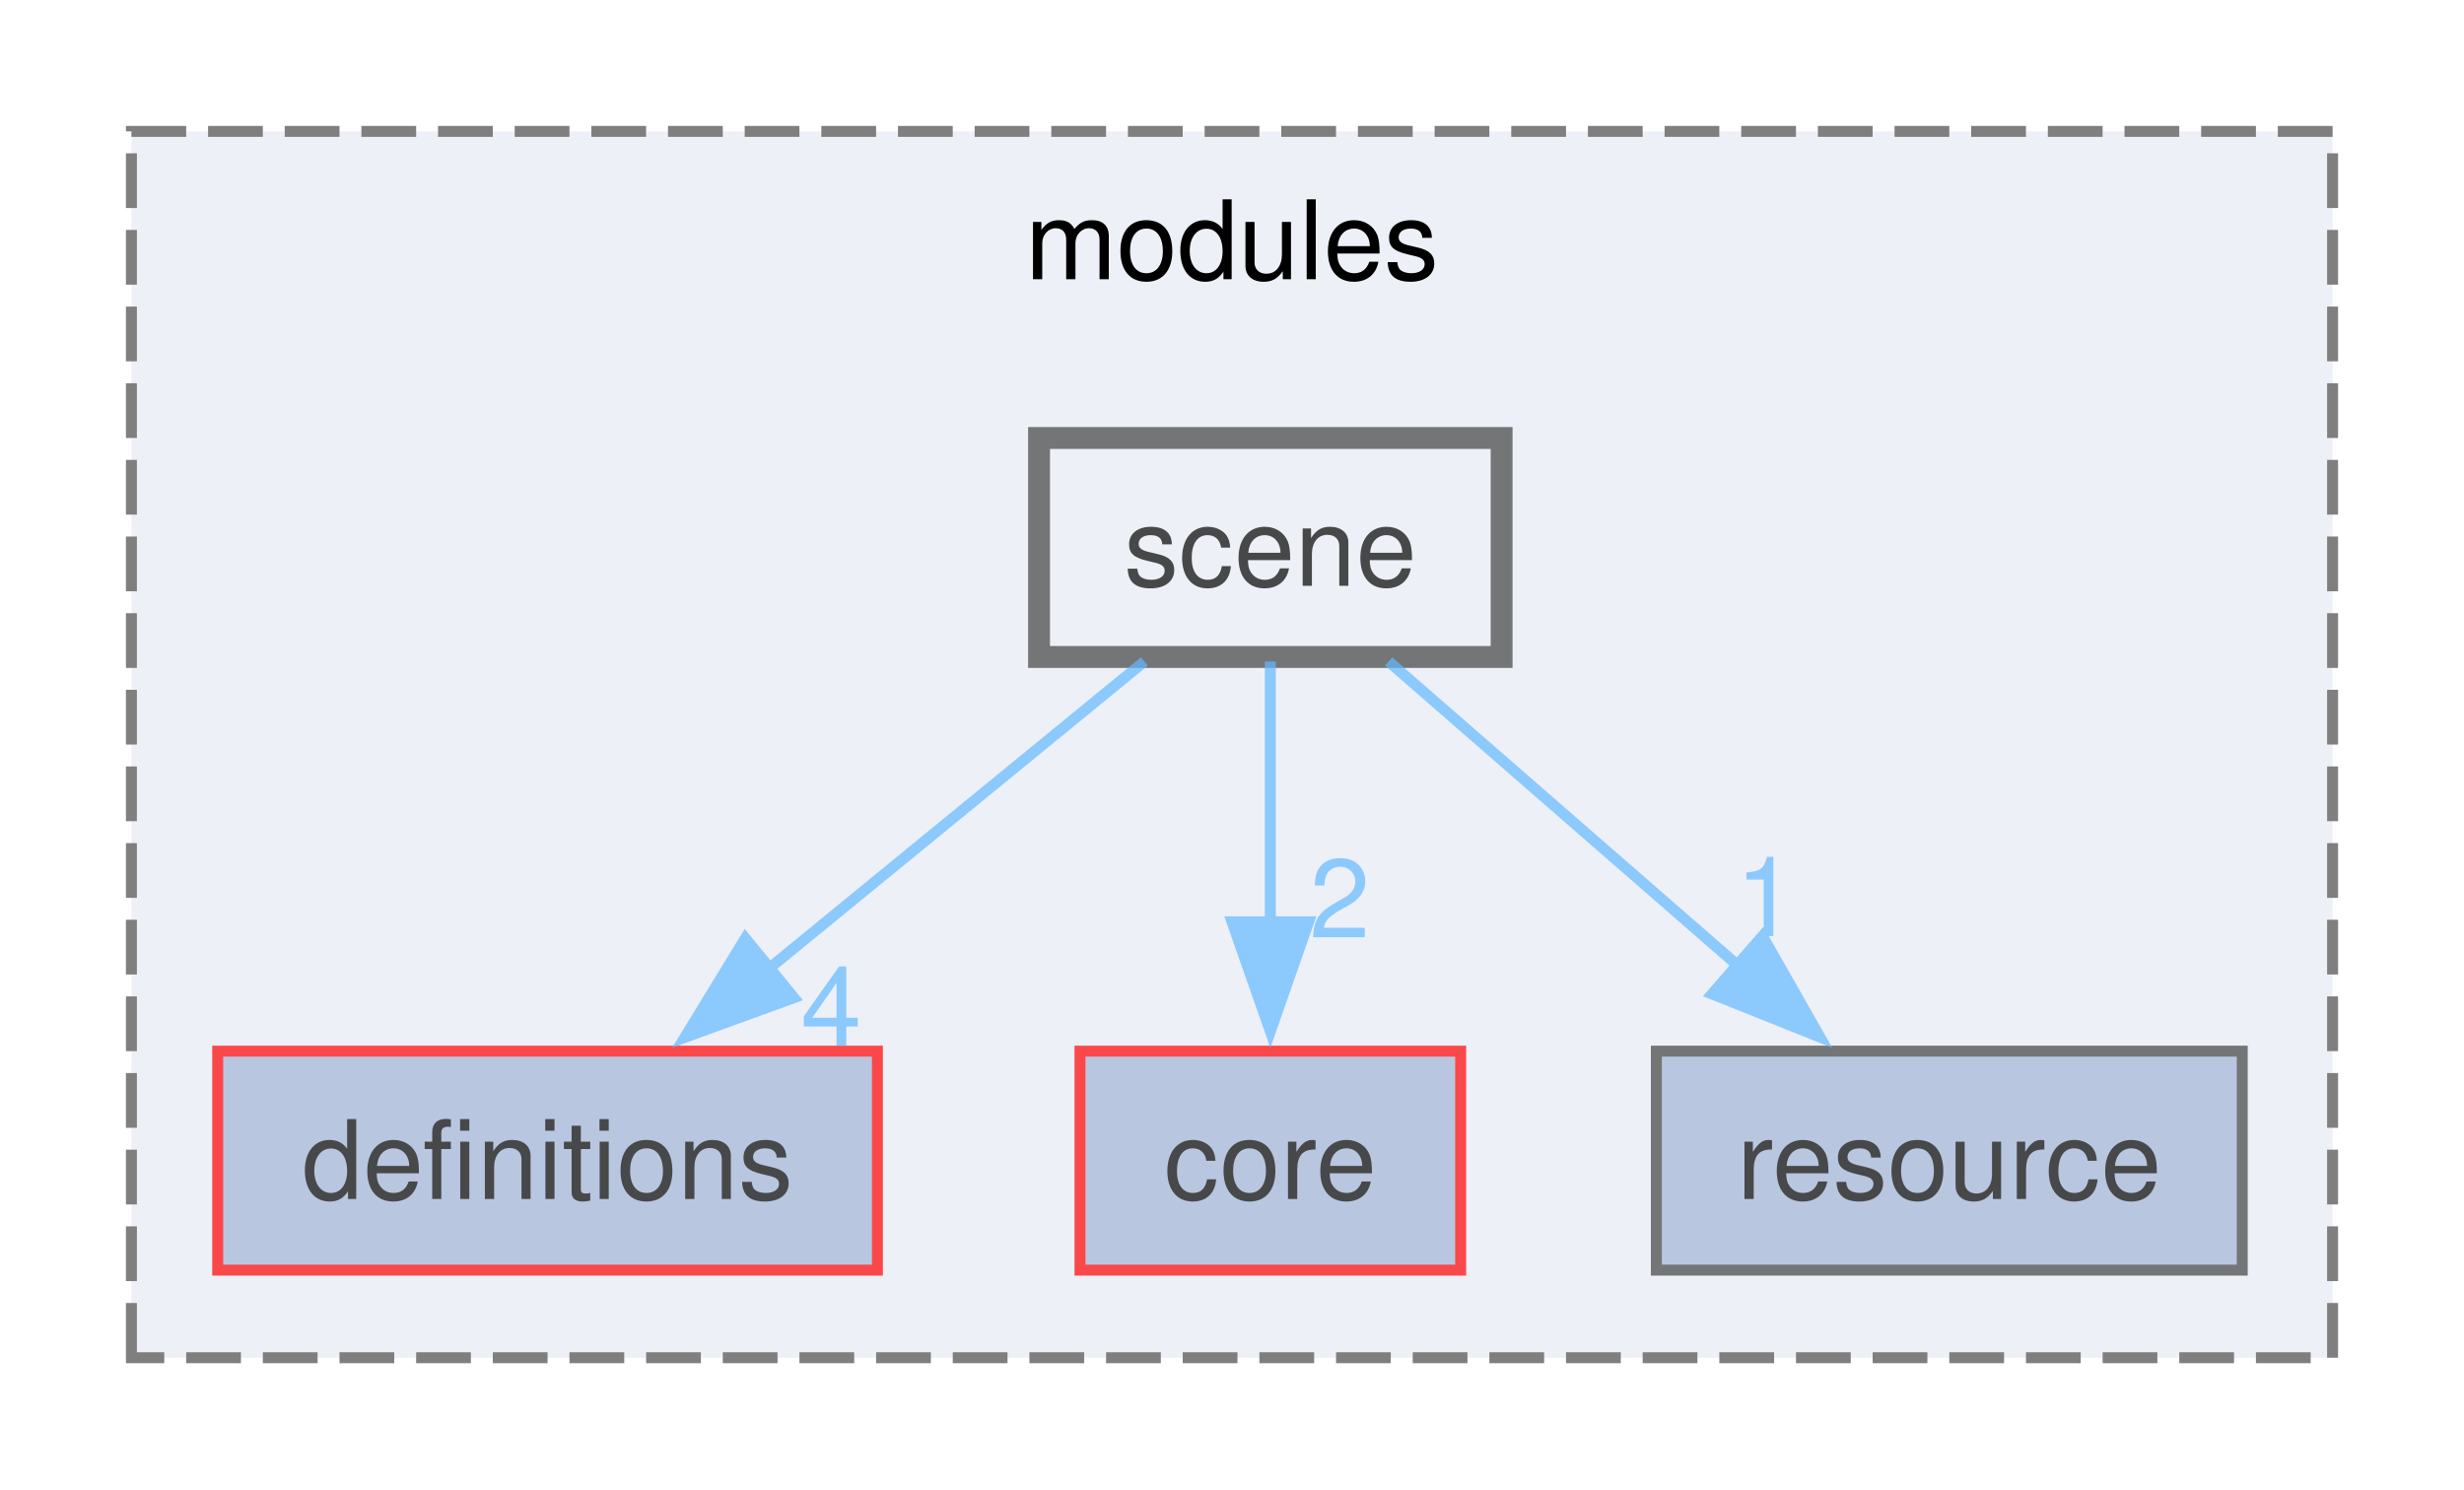
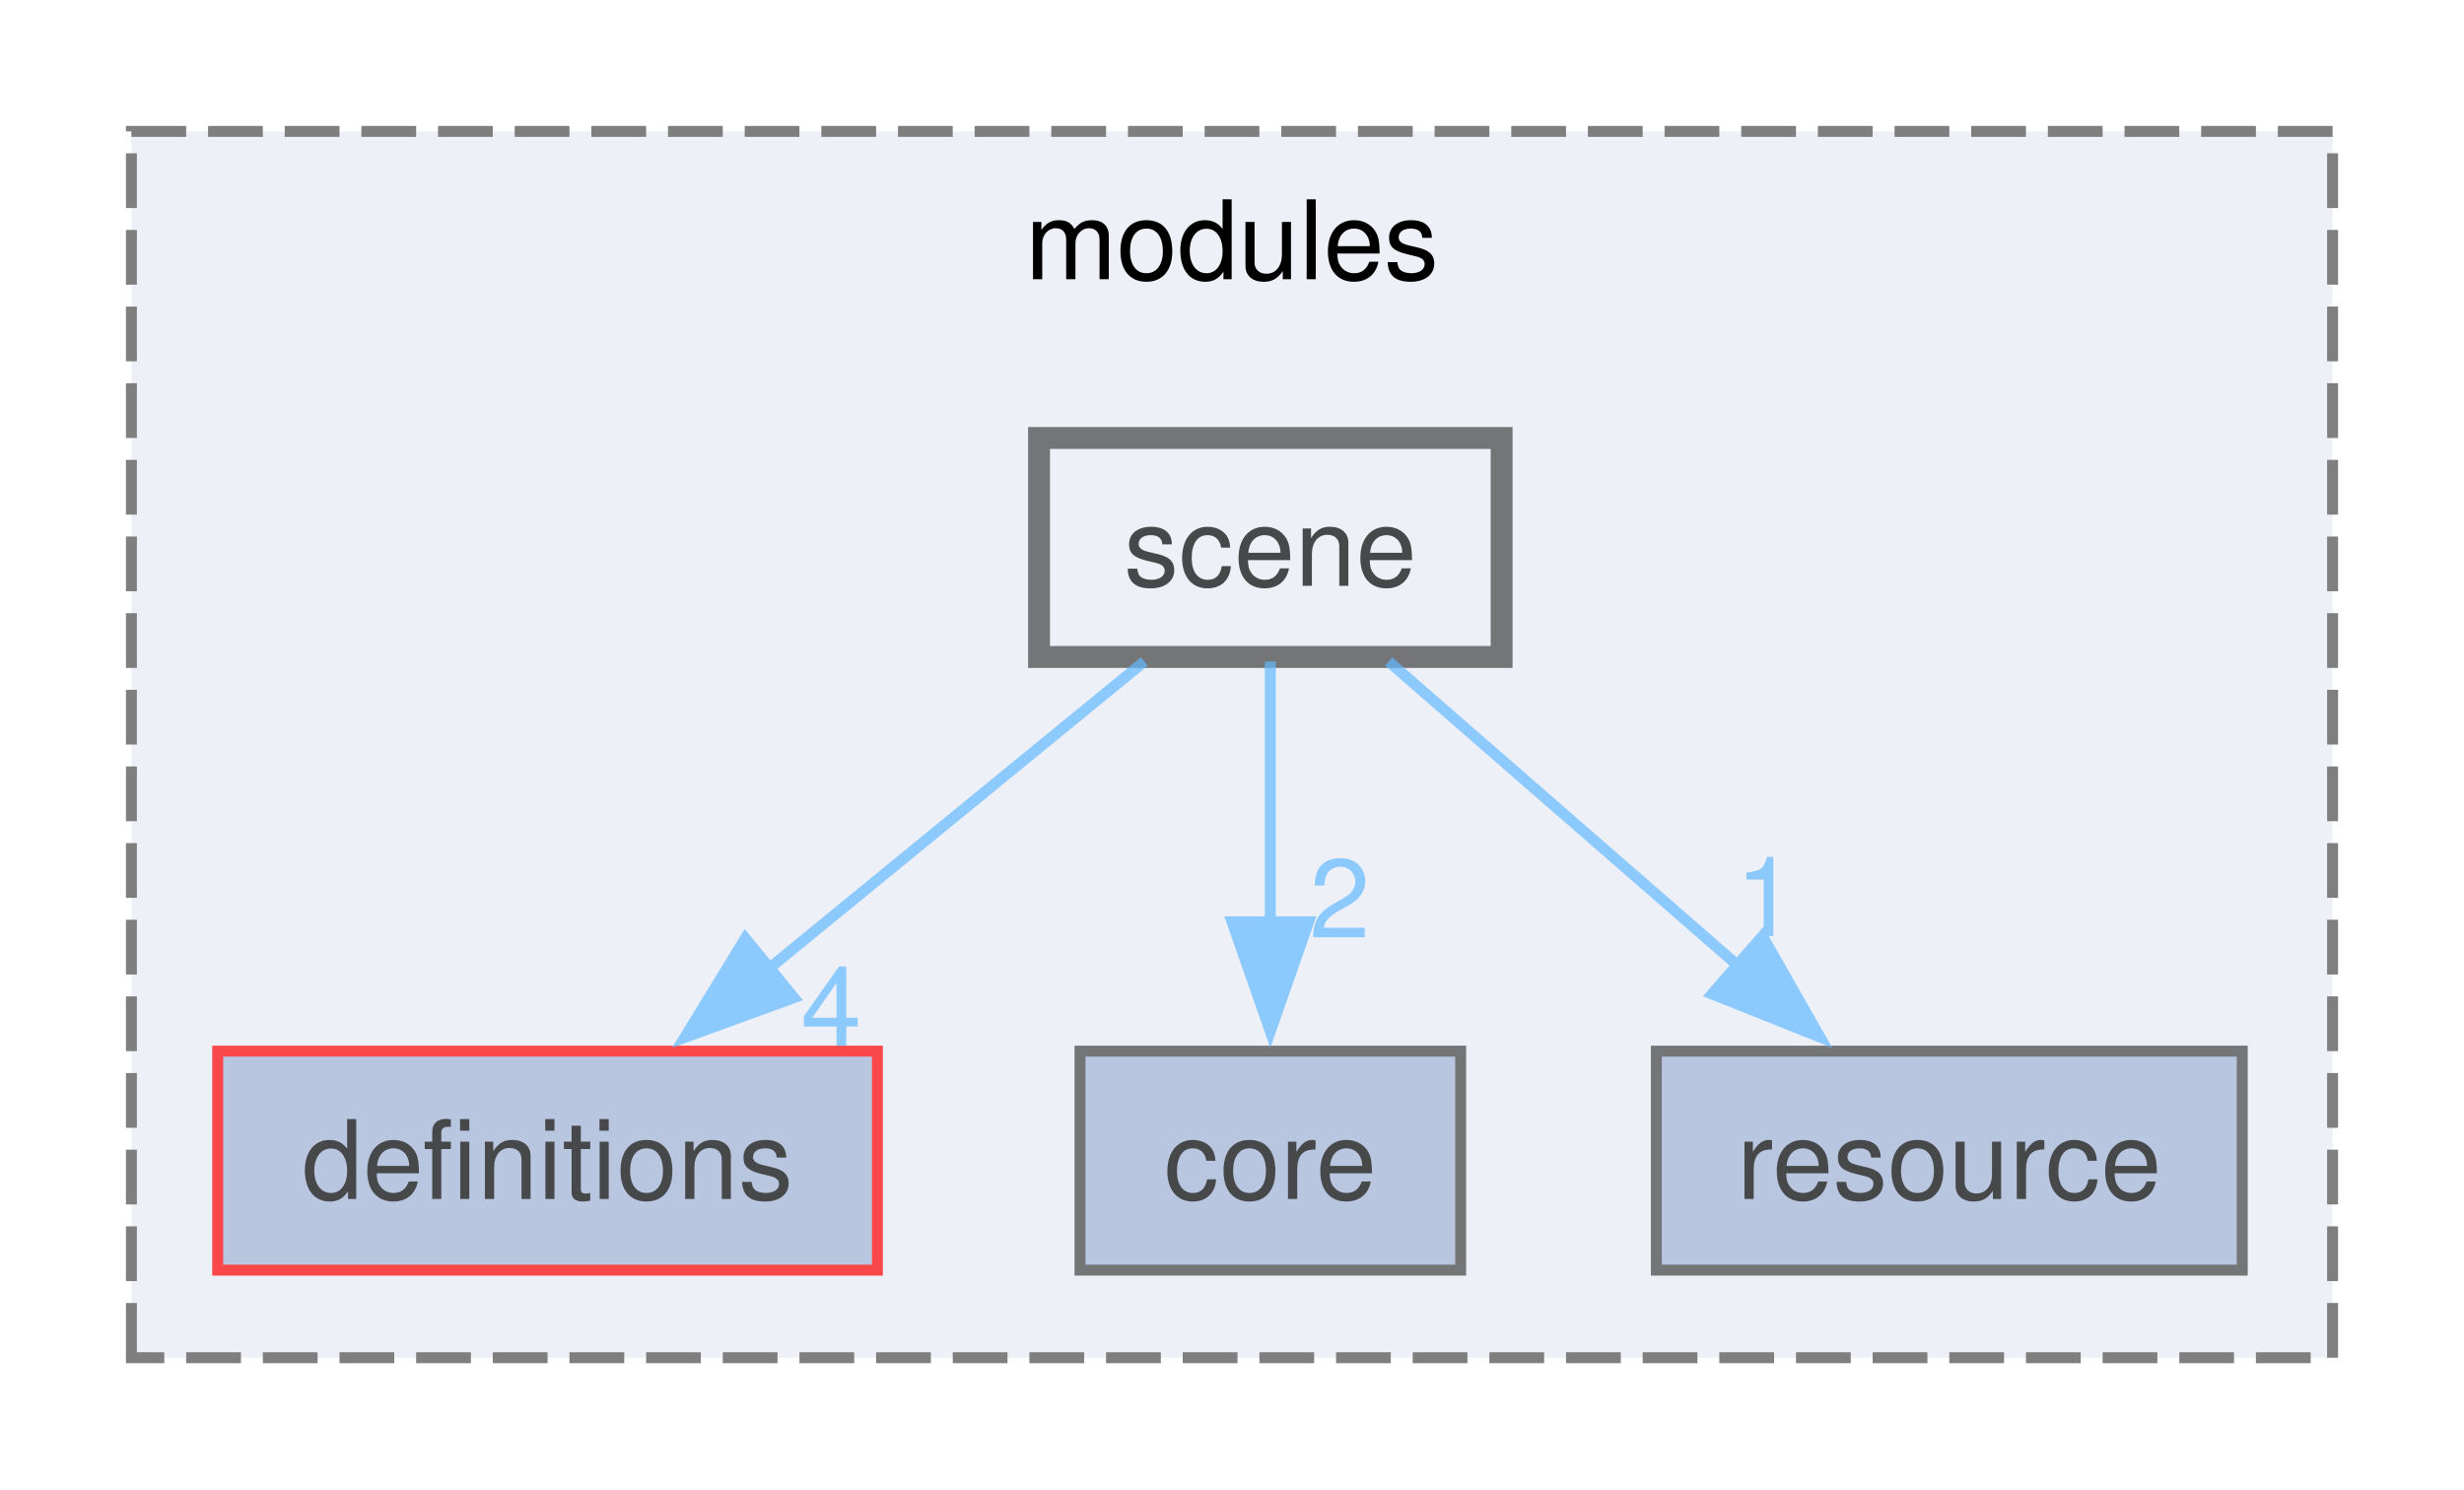
<svg xmlns="http://www.w3.org/2000/svg" xmlns:xlink="http://www.w3.org/1999/xlink" width="225pt" height="136pt" viewBox="0.00 0.00 225.00 136.00">
  <svg id="main" version="1.1" xml:space="preserve">
    <style type="text/css">
.node, .edge {opacity: 0.7;}
.node.selected, .edge.selected {opacity: 1;}
.edge:hover path { stroke: red; }
.edge:hover polygon { stroke: red; fill: red; }
</style>
    <svg id="graph" class="graph">
      <g id="graph0" class="graph" transform="scale(1 1) rotate(0) translate(4 132)">
        <g id="clust1" class="cluster">
          <g id="a_clust1">
            <a xlink:href="dir_a6d3f3cd5ce2d0140642e50638afddda.html" target="_top" xlink:title="modules">
              <polygon fill="#edf0f7" stroke="#7f7f7f" stroke-dasharray="5,2" points="8,-8 8,-120 209,-120 209,-8 8,-8" />
              <text xml:space="preserve" text-anchor="middle" x="108.5" y="-106.5" font-family="Helvetica,sans-Serif" font-size="10.00">modules</text>
            </a>
          </g>
        </g>
        <g id="node1" class="node">
          <g id="a_node1">
            <a xlink:href="dir_9bb0b61234714e0272a4587be2b9fb30.html" target="_top" xlink:title="definitions">
              <polygon fill="#a2b4d6" stroke="red" points="76.12,-36 15.88,-36 15.88,-16 76.12,-16 76.12,-36" />
              <text xml:space="preserve" text-anchor="middle" x="46" y="-22.5" font-family="Helvetica,sans-Serif" font-size="10.00">definitions</text>
            </a>
          </g>
        </g>
        <g id="node2" class="node">
          <g id="a_node2">
            <a xlink:href="dir_cb4a5b12b72a112763cb8fa56446af32.html" target="_top" xlink:title="core">
-               <polygon fill="#a2b4d6" stroke="red" points="129.38,-36 94.62,-36 94.62,-16 129.38,-16 129.38,-36" />
+               <polygon fill="#a2b4d6" stroke="#404040" points="129.38,-36 94.62,-36 94.62,-16 129.38,-16 129.38,-36" />
              <text xml:space="preserve" text-anchor="middle" x="112" y="-22.5" font-family="Helvetica,sans-Serif" font-size="10.00">core</text>
            </a>
          </g>
        </g>
        <g id="node3" class="node">
          <g id="a_node3">
            <a xlink:href="dir_aac77115b0e189d7522835d9d581158b.html" target="_top" xlink:title="resource">
              <polygon fill="#a2b4d6" stroke="#404040" points="200.75,-36 147.25,-36 147.25,-16 200.75,-16 200.75,-36" />
              <text xml:space="preserve" text-anchor="middle" x="174" y="-22.5" font-family="Helvetica,sans-Serif" font-size="10.00">resource</text>
            </a>
          </g>
        </g>
        <g id="node4" class="node">
          <g id="a_node4">
            <a xlink:href="dir_32cd31bf577210cfc51bf650cdbf6a69.html" target="_top" xlink:title="scene">
              <polygon fill="#edf0f7" stroke="#404040" stroke-width="2" points="133.12,-92 90.88,-92 90.88,-72 133.12,-72 133.12,-92" />
              <text xml:space="preserve" text-anchor="middle" x="112" y="-78.5" font-family="Helvetica,sans-Serif" font-size="10.00">scene</text>
            </a>
          </g>
        </g>
        <g id="edge1" class="edge">
          <g id="a_edge1">
            <a xlink:href="dir_000019_000002.html" target="_top">
              <path fill="none" stroke="#63b8ff" d="M100.5,-71.59C91.04,-63.85 77.4,-52.69 66.13,-43.47" />
              <polygon fill="#63b8ff" stroke="#63b8ff" points="68.49,-40.88 58.54,-37.26 64.06,-46.3 68.49,-40.88" />
            </a>
          </g>
          <g id="a_edge1-headlabel">
            <a xlink:href="dir_000019_000002.html" target="_top" xlink:title="4">
              <text xml:space="preserve" text-anchor="middle" x="71.9" y="-36.5" font-family="Helvetica,sans-Serif" font-size="10.00" fill="#63b8ff">4</text>
            </a>
          </g>
        </g>
        <g id="edge3" class="edge">
          <g id="a_edge3">
            <a xlink:href="dir_000019_000001.html" target="_top">
              <path fill="none" stroke="#63b8ff" d="M112,-71.59C112,-65.01 112,-55.96 112,-47.73" />
              <polygon fill="#63b8ff" stroke="#63b8ff" points="115.5,-47.81 112,-37.81 108.5,-47.81 115.5,-47.81" />
            </a>
          </g>
          <g id="a_edge3-headlabel">
            <a xlink:href="dir_000019_000001.html" target="_top" xlink:title="2">
              <text xml:space="preserve" text-anchor="middle" x="118.34" y="-46.39" font-family="Helvetica,sans-Serif" font-size="10.00" fill="#63b8ff">2</text>
            </a>
          </g>
        </g>
        <g id="edge2" class="edge">
          <g id="a_edge2">
            <a xlink:href="dir_000019_000018.html" target="_top">
              <path fill="none" stroke="#63b8ff" d="M122.8,-71.59C131.6,-63.93 144.25,-52.91 154.77,-43.75" />
              <polygon fill="#63b8ff" stroke="#63b8ff" points="156.94,-46.5 162.18,-37.29 152.34,-41.22 156.94,-46.5" />
            </a>
          </g>
          <g id="a_edge2-headlabel">
            <a xlink:href="dir_000019_000018.html" target="_top" xlink:title="1">
              <text xml:space="preserve" text-anchor="middle" x="157.24" y="-46.51" font-family="Helvetica,sans-Serif" font-size="10.00" fill="#63b8ff">1</text>
            </a>
          </g>
        </g>
      </g>
    </svg>
  </svg>
  <style type="text/css">

[data-mouse-over-selected='false'] { opacity: 0.7; }
[data-mouse-over-selected='true']  { opacity: 1.0; }

</style>
</svg>
